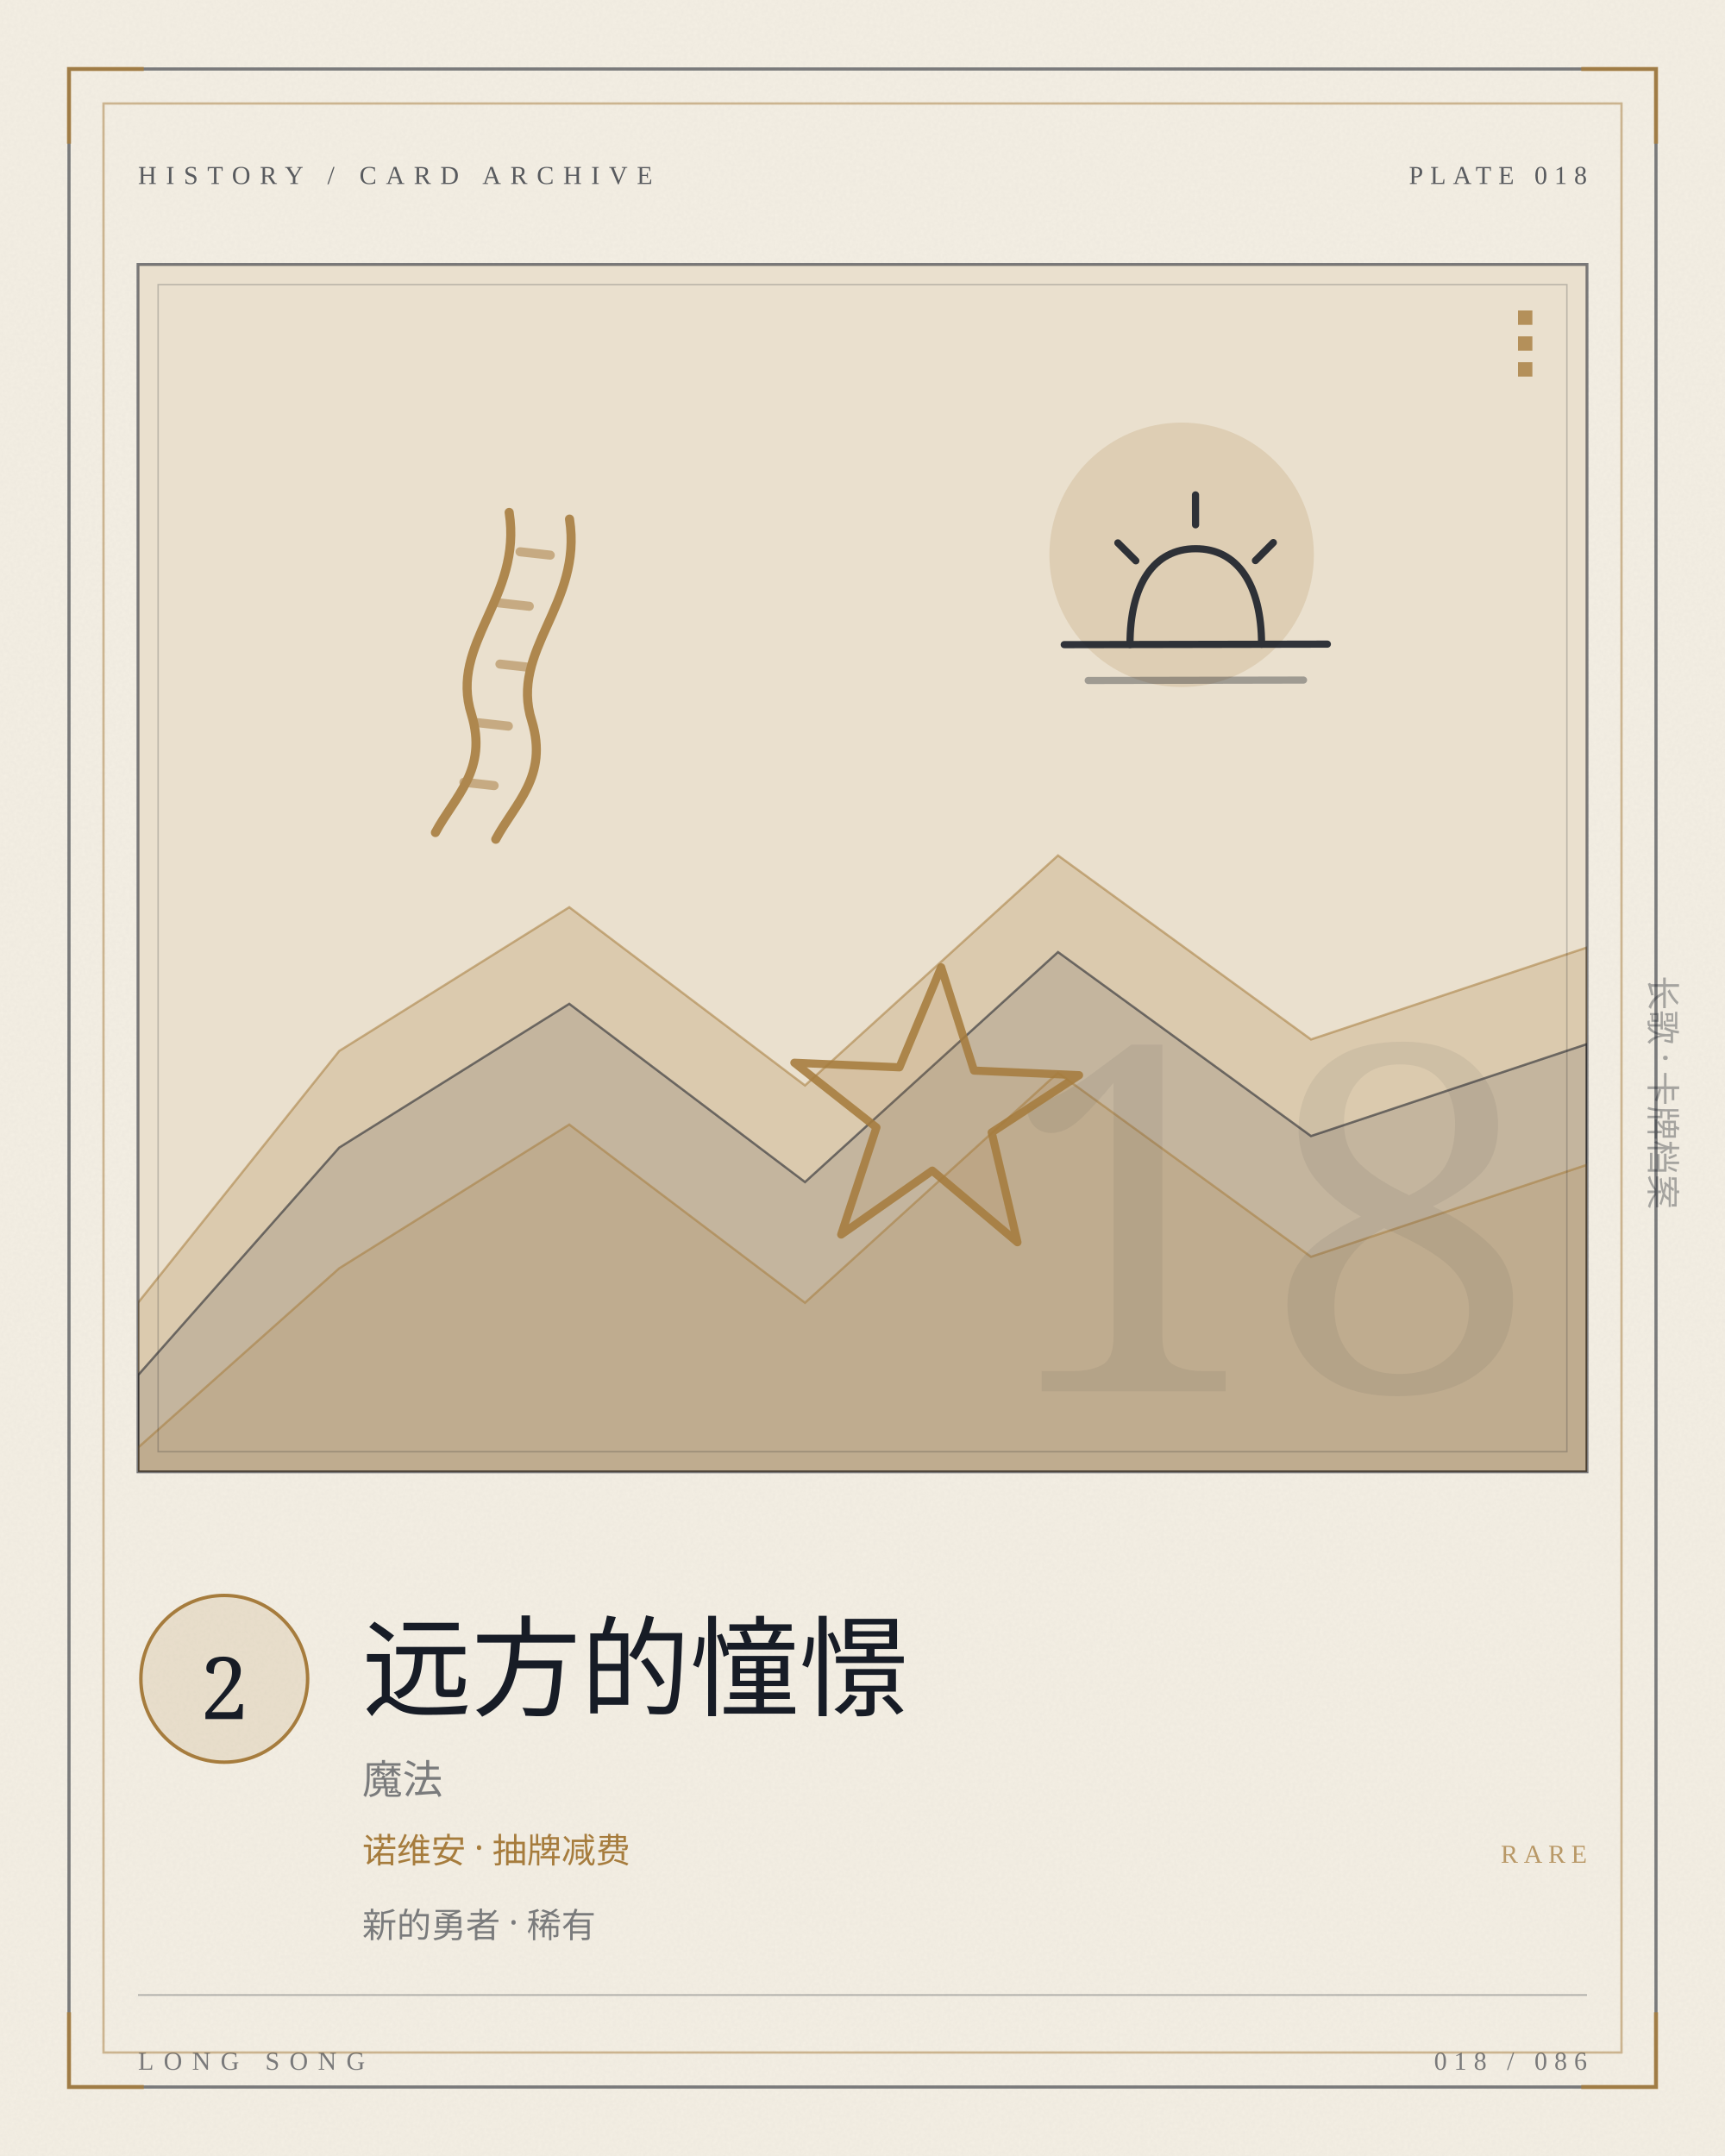
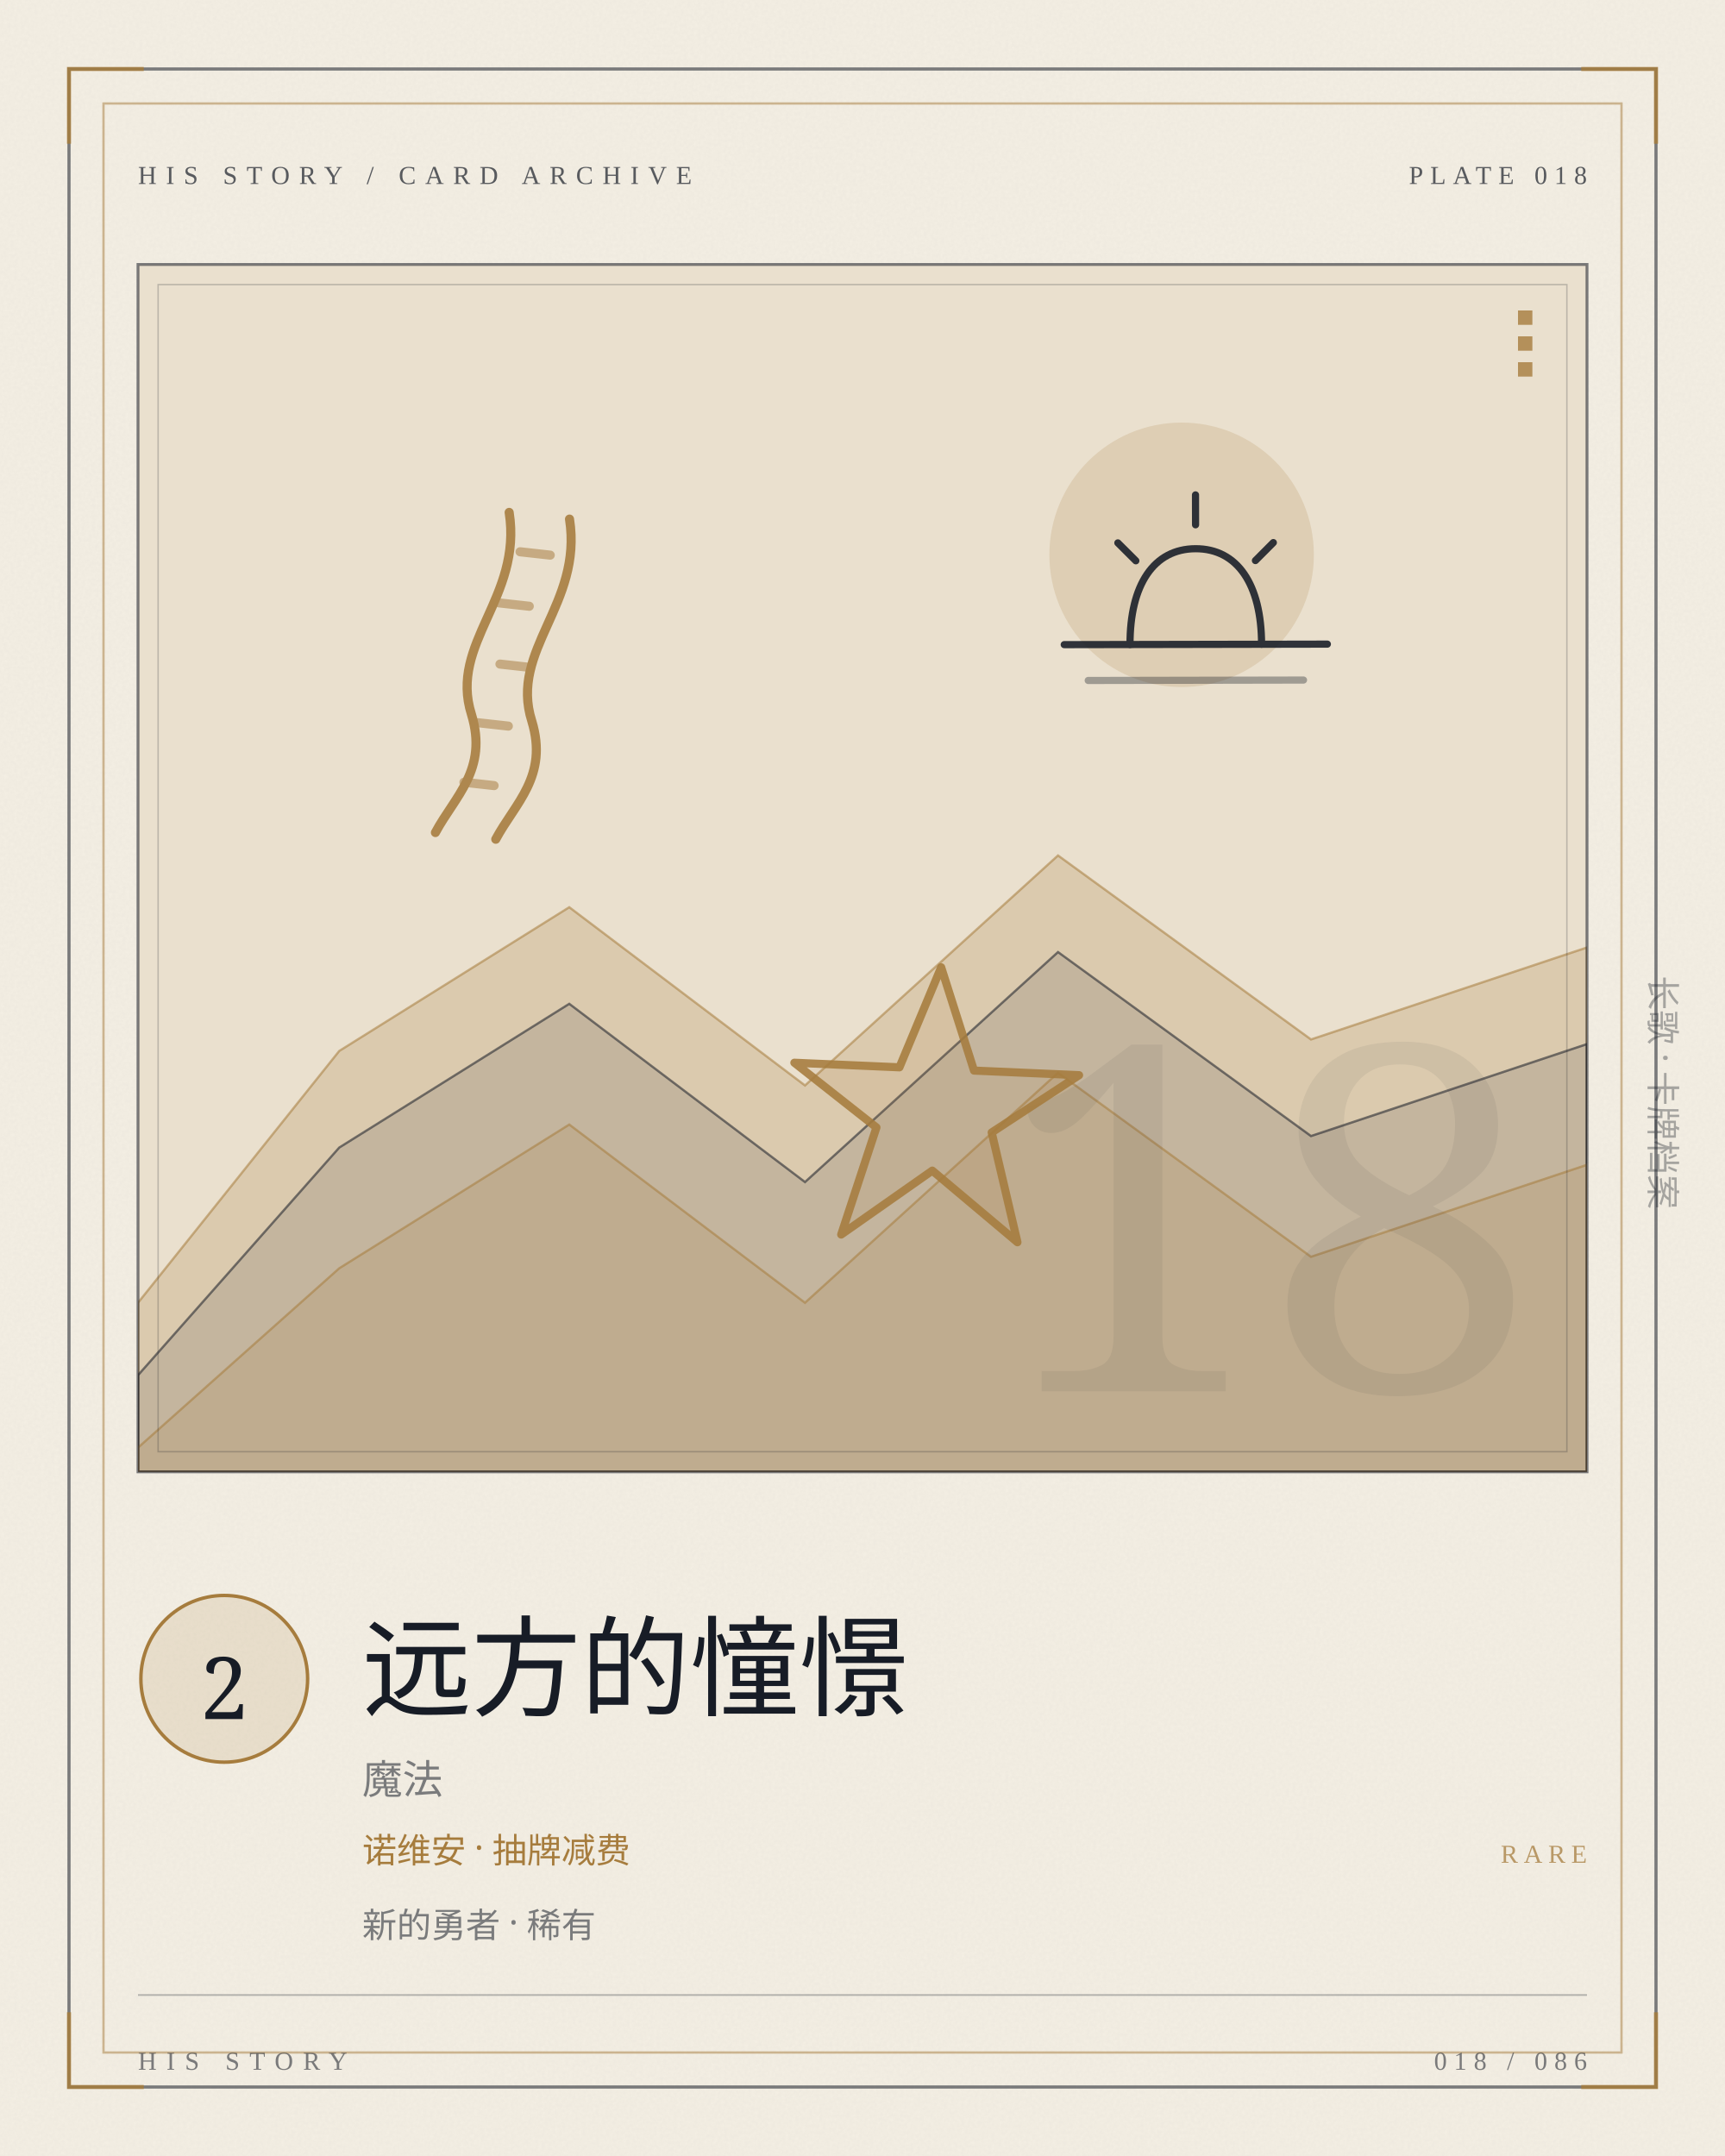
<svg xmlns="http://www.w3.org/2000/svg" width="600" height="750" viewBox="0 0 600 750">
  <defs>
    <clipPath id="artclip">
      <rect x="48" y="92" width="504" height="420" />
    </clipPath>
    <filter id="grain">
      <feTurbulence type="fractalNoise" baseFrequency="0.85" numOctaves="2" stitchTiles="stitch" />
      <feColorMatrix type="matrix" values="0 0 0 0 0  0 0 0 0 0  0 0 0 0 0  0 0 0 0.16 0" />
    </filter>
  </defs>
  <rect width="600" height="750" fill="#f4efe4" />
  <rect width="600" height="750" fill="#171c26" filter="url(#grain)" opacity=".16" />
  <rect x="24" y="24" width="552" height="702" fill="none" stroke="#171c26" stroke-width="1.1" opacity=".55" />
  <rect x="36" y="36" width="528" height="678" fill="none" stroke="#a67c3d" stroke-width=".8" opacity=".5" />
  <path d="M24 50 V24 H50 M550 24 H576 V50 M576 700 V726 H550 M50 726 H24 V700" fill="none" stroke="#a67c3d" stroke-width="1.4" opacity=".85" />
-   <text x="48" y="64" font-family="Georgia, Times New Roman, serif" font-size="9" fill="#171c26" text-anchor="start" letter-spacing="3.2" opacity="0.7">HISTORY / CARD ARCHIVE</text>
+   <text x="48" y="64" font-family="Georgia, Times New Roman, serif" font-size="9" fill="#171c26" text-anchor="start" letter-spacing="3.2" opacity="0.7">HIS STORY / CARD ARCHIVE</text>
  <text x="552" y="64" font-family="Georgia, Times New Roman, serif" font-size="9" fill="#171c26" text-anchor="end" letter-spacing="2.4" opacity="0.7">PLATE 018</text>
  <g clip-path="url(#artclip)">
    <rect x="48" y="92" width="504" height="420" fill="#eae0ce" />
    <g transform="translate(48 92)">
      <path d="M 0 361.2 L 70 273.6 L 150 223.6 L 232 285.6 L 320 205.6 L 408 269.6 L 504 237.6 L 504 420 L 0 420 Z" fill="#a67c3d" opacity="0.22" />
      <path d="M 0 361.2 L 70 273.6 L 150 223.6 L 232 285.6 L 320 205.6 L 408 269.6 L 504 237.6 L 504 420 L 0 420 Z" fill="none" stroke="#a67c3d" stroke-width=".8" opacity=".55" />
      <path d="M 0 386.4 L 70 307.2 L 150 257.2 L 232 319.2 L 320 239.2 L 408 303.2 L 504 271.2 L 504 420 L 0 420 Z" fill="#171c26" opacity="0.12" />
      <path d="M 0 386.4 L 70 307.2 L 150 257.2 L 232 319.2 L 320 239.2 L 408 303.2 L 504 271.2 L 504 420 L 0 420 Z" fill="none" stroke="#171c26" stroke-width=".8" opacity=".55" />
      <path d="M 0 411.6 L 70 349.2 L 150 299.2 L 232 361.2 L 320 281.2 L 408 345.2 L 504 313.2 L 504 420 L 0 420 Z" fill="#a67c3d" opacity="0.16" />
      <path d="M 0 411.6 L 70 349.2 L 150 299.2 L 232 361.2 L 320 281.2 L 408 345.2 L 504 313.2 L 504 420 L 0 420 Z" fill="none" stroke="#a67c3d" stroke-width=".8" opacity=".55" />
      <circle cx="363" cy="101" r="46" fill="#a67c3d" opacity=".18" />
    </g>
    <rect x="528" y="108" width="5" height="5" fill="#a67c3d" opacity=".8" />
    <rect x="528" y="117" width="5" height="5" fill="#a67c3d" opacity=".8" />
    <rect x="528" y="126" width="5" height="5" fill="#a67c3d" opacity=".8" />
    <text x="534" y="484" font-family="Georgia, serif" font-size="168" fill="#171c26" opacity=".07" text-anchor="end">18</text>
    <g transform="translate(118.1 168.8) rotate(6.336997 66.0 66.0) scale(1.32)" color="#a67c3d" opacity="0.88" fill="none" stroke="currentColor" stroke-width="2.4" stroke-linecap="round" stroke-linejoin="round">
      <path d="M40 8 C46 30 28 44 36 62 C42 76 34 84 30 94" />
      <path d="M56 8 C62 30 44 44 52 62 C58 76 50 84 46 94" />
      <path d="M44 18 H52 M40 32 H48 M42 48 H50 M38 64 H46 M36 80 H44" opacity=".6" />
    </g>
    <g transform="translate(363.9 157.6) rotate(-0.1114138 52.0 52.0) scale(1.04)" color="#171c26" opacity="0.88" fill="none" stroke="currentColor" stroke-width="2.4" stroke-linecap="round" stroke-linejoin="round">
      <path d="M6 64 H94" />
      <path d="M28 64 C28 44 36 32 50 32 C64 32 72 44 72 64" />
      <path d="M50 14 V24 M24 30 L30 36 M76 30 L70 36" />
      <path d="M14 76 H86" opacity=".4" />
    </g>
    <g transform="translate(266.2 327.0) rotate(2.500428 59.0 59.0) scale(1.18)" color="#a67c3d" opacity="0.88" fill="none" stroke="currentColor" stroke-width="2.4" stroke-linecap="round" stroke-linejoin="round">
      <path d="M50 8 L61 38 L92 38 L67 56 L76 88 L50 68 L24 88 L33 56 L8 38 L39 38 Z" fill="currentColor" fill-opacity=".12" />
    </g>
  </g>
  <rect x="48" y="92" width="504" height="420" fill="none" stroke="#171c26" stroke-width="1" opacity=".55" />
  <rect x="55" y="99" width="490" height="406" fill="none" stroke="#171c26" stroke-width=".5" opacity=".22" />
  <circle cx="78" cy="584" r="29" fill="#a67c3d" opacity=".14" />
  <circle cx="78" cy="584" r="29" fill="none" stroke="#a67c3d" stroke-width="1.2" />
  <text x="78" y="598" font-family="Georgia, serif" font-size="30" fill="#171c26" text-anchor="middle">2</text>
  <text x="126" y="594" font-family="Noto Serif SC, Songti SC, SimSun, serif" font-size="38" fill="#171c26" text-anchor="start" letter-spacing="0" opacity="1" font-weight="500">远方的憧憬</text>
  <text x="126" y="624" font-family="Noto Serif SC, Songti SC, SimSun, serif" font-size="14" fill="#7a7b7c" text-anchor="start" letter-spacing="0" opacity="1" font-weight="400">魔法</text>
  <text x="126" y="648" font-family="Noto Serif SC, Songti SC, SimSun, serif" font-size="12" fill="#a67c3d" text-anchor="start" letter-spacing="0" opacity="1" font-weight="400">诺维安 · 抽牌减费</text>
  <text x="126" y="674" font-family="Noto Serif SC, Songti SC, SimSun, serif" font-size="12" fill="#7a7b7c" text-anchor="start" letter-spacing="0" opacity="1" font-weight="400">新的勇者 · 稀有</text>
  <text x="552" y="648" font-family="Georgia, Times New Roman, serif" font-size="9" fill="#a67c3d" text-anchor="end" letter-spacing="2" opacity="0.75">RARE</text>
  <text x="552" y="674" font-family="Georgia, Times New Roman, serif" font-size="9" fill="#7a7b7c" text-anchor="end" letter-spacing="1.2" opacity="0.75" />
  <line x1="48" y1="694" x2="552" y2="694" stroke="#171c26" stroke-width=".6" opacity=".28" />
  <text x="574" y="380" font-family="Noto Serif SC, Songti SC, serif" font-size="12" fill="#171c26" opacity=".35" transform="rotate(90 574 380)" text-anchor="middle">长歌 · 卡牌档案</text>
-   <text x="48" y="720" font-family="Georgia, Times New Roman, serif" font-size="9" fill="#171c26" text-anchor="start" letter-spacing="3.4" opacity="0.55">LONG SONG</text>
+   <text x="48" y="720" font-family="Georgia, Times New Roman, serif" font-size="9" fill="#171c26" text-anchor="start" letter-spacing="3.4" opacity="0.55">HIS STORY</text>
  <text x="552" y="720" font-family="Georgia, Times New Roman, serif" font-size="9" fill="#171c26" text-anchor="end" letter-spacing="2.4" opacity="0.55">018 / 086</text>
</svg>
